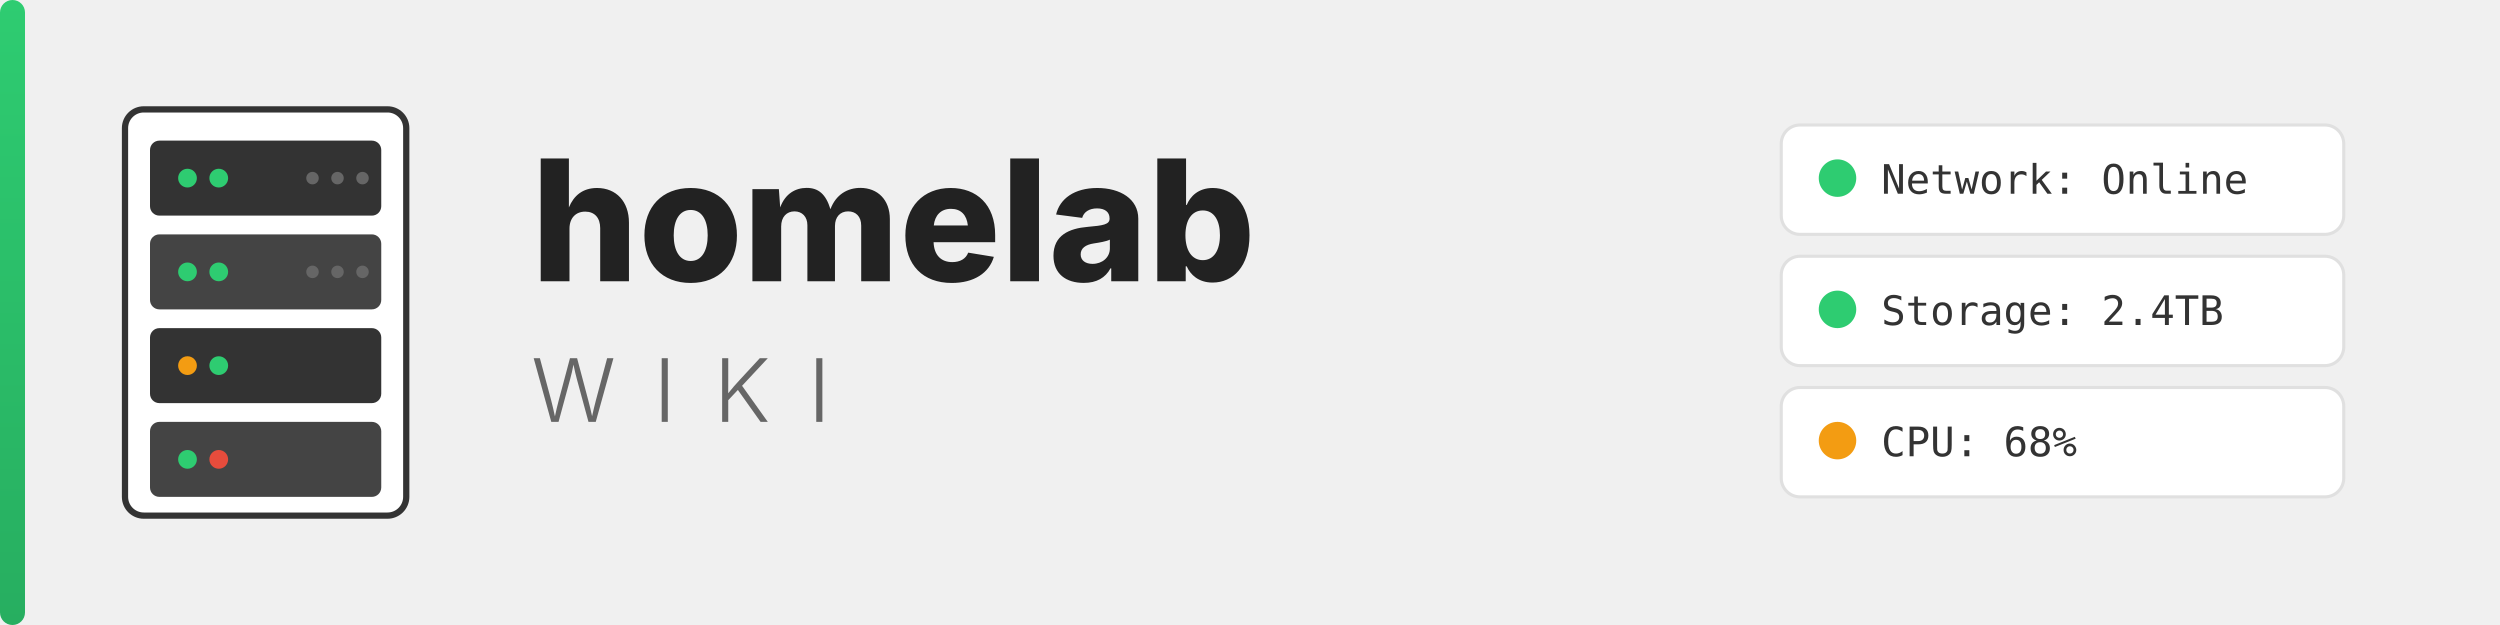
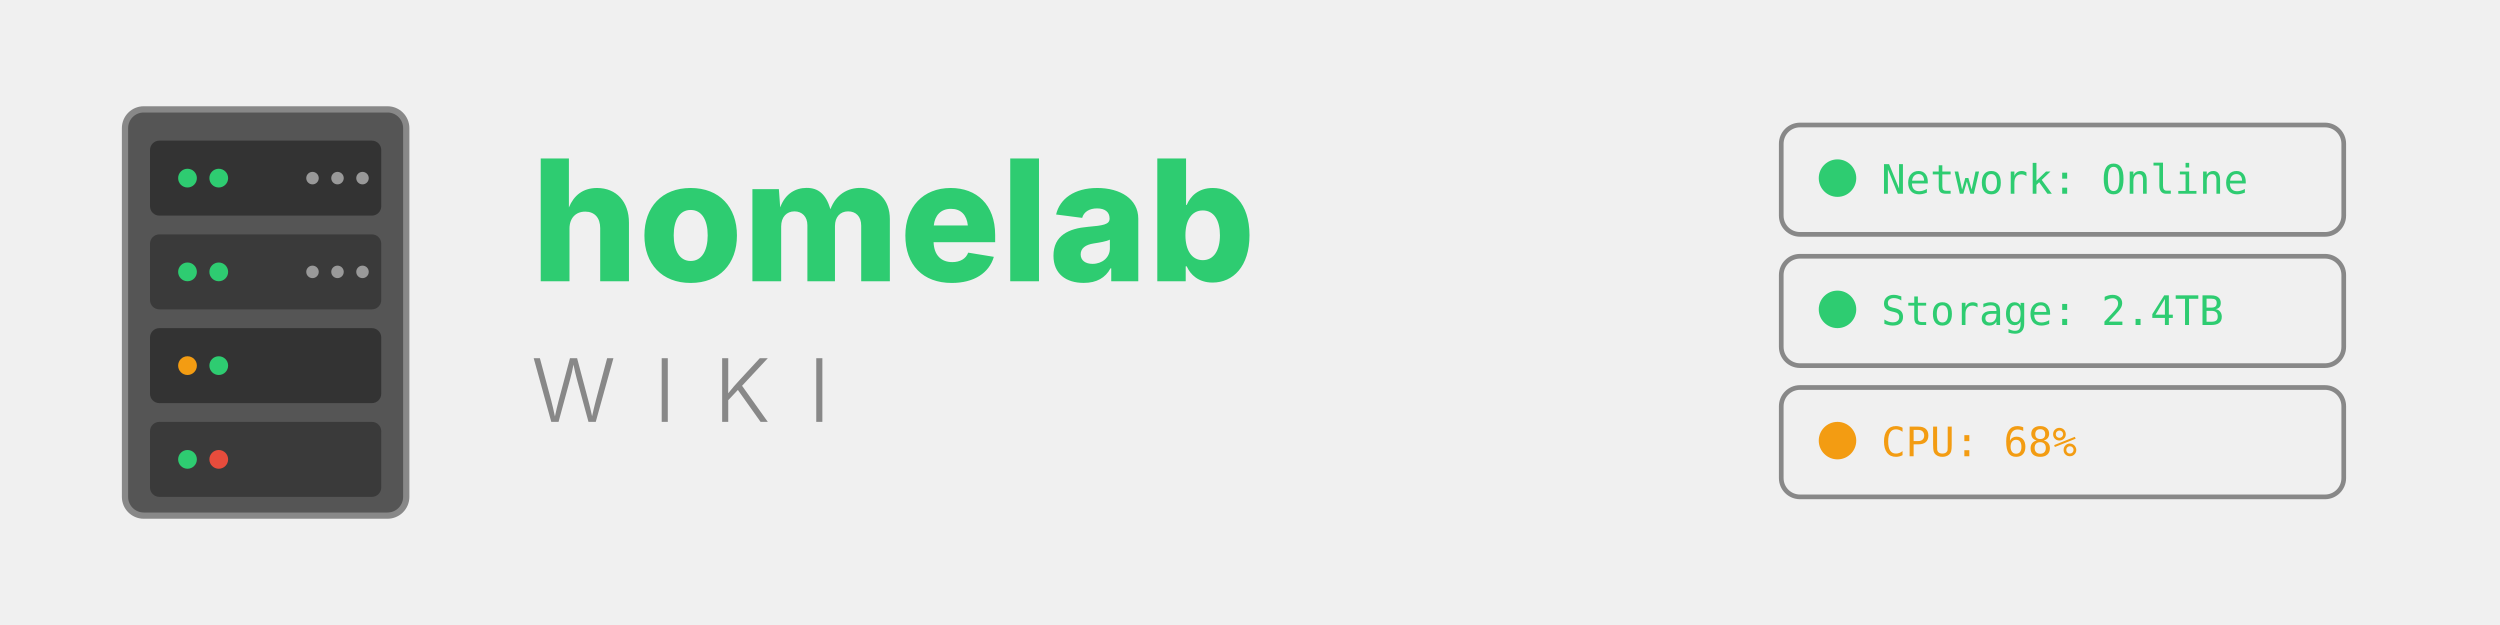
<svg xmlns="http://www.w3.org/2000/svg" viewBox="0 0 800 200" width="800" height="200">
  <defs>
-     <linearGradient id="bg5" x1="0%" y1="0%" x2="100%" y2="0%">
-       <stop offset="0%" style="stop-color:#f5f5f5" />
-       <stop offset="100%" style="stop-color:#e8e8e8" />
-     </linearGradient>
    <linearGradient id="green5" x1="0%" y1="0%" x2="0%" y2="100%">
      <stop offset="0%" style="stop-color:#2ecc71" />
      <stop offset="100%" style="stop-color:#27ae60" />
    </linearGradient>
  </defs>
-   <rect x="0" y="0" width="8" height="200" rx="4" fill="url(#green5)" />
  <g transform="translate(40, 35)">
-     <rect x="0" y="0" width="90" height="130" rx="6" fill="#fff" stroke="#333" stroke-width="2" />
+     <rect x="0" y="0" width="90" height="130" rx="6" fill="#555" stroke="#888" stroke-width="2" />
    <rect x="8" y="10" width="74" height="24" rx="3" fill="#333" />
-     <rect x="8" y="40" width="74" height="24" rx="3" fill="#444" />
+     <rect x="8" y="40" width="74" height="24" rx="3" fill="#3a3a3a" />
    <rect x="8" y="70" width="74" height="24" rx="3" fill="#333" />
-     <rect x="8" y="100" width="74" height="24" rx="3" fill="#444" />
+     <rect x="8" y="100" width="74" height="24" rx="3" fill="#3a3a3a" />
    <circle cx="20" cy="22" r="3" fill="#2ecc71" />
    <circle cx="30" cy="22" r="3" fill="#2ecc71" />
    <circle cx="20" cy="52" r="3" fill="#2ecc71" />
    <circle cx="30" cy="52" r="3" fill="#2ecc71" />
    <circle cx="20" cy="82" r="3" fill="#f39c12" />
    <circle cx="30" cy="82" r="3" fill="#2ecc71" />
    <circle cx="20" cy="112" r="3" fill="#2ecc71" />
    <circle cx="30" cy="112" r="3" fill="#e74c3c" />
-     <circle cx="60" cy="22" r="2" fill="#666" />
-     <circle cx="68" cy="22" r="2" fill="#666" />
-     <circle cx="76" cy="22" r="2" fill="#666" />
-     <circle cx="60" cy="52" r="2" fill="#666" />
-     <circle cx="68" cy="52" r="2" fill="#666" />
-     <circle cx="76" cy="52" r="2" fill="#666" />
+     <circle cx="60" cy="22" r="2" fill="#999" />
+     <circle cx="68" cy="22" r="2" fill="#999" />
+     <circle cx="76" cy="22" r="2" fill="#999" />
+     <circle cx="60" cy="52" r="2" fill="#999" />
+     <circle cx="68" cy="52" r="2" fill="#999" />
+     <circle cx="76" cy="52" r="2" fill="#999" />
  </g>
-   <text x="170" y="90" font-family="-apple-system, 'Helvetica Neue', sans-serif" font-size="54" font-weight="800" fill="#222">homelab</text>
-   <text x="170" y="135" font-family="-apple-system, 'Helvetica Neue', sans-serif" font-size="28" font-weight="300" fill="#666" letter-spacing="12">WIKI</text>
+   <text x="170" y="90" font-family="-apple-system, 'Helvetica Neue', sans-serif" font-size="54" font-weight="800" fill="#2ecc71">homelab</text>
+   <text x="170" y="135" font-family="-apple-system, 'Helvetica Neue', sans-serif" font-size="28" font-weight="300" fill="#888" letter-spacing="12">WIKI</text>
  <g transform="translate(570, 40)">
-     <rect x="0" y="0" width="180" height="35" rx="6" fill="#fff" stroke="#e0e0e0" stroke-width="1" />
+     <rect x="0" y="0" width="180" height="35" rx="6" fill="none" stroke="#888" stroke-width="1.5" />
    <circle cx="18" cy="17" r="6" fill="#2ecc71" />
-     <text x="32" y="22" font-family="monospace" font-size="13" fill="#333">Network: Online</text>
-     <rect x="0" y="42" width="180" height="35" rx="6" fill="#fff" stroke="#e0e0e0" stroke-width="1" />
+     <text x="32" y="22" font-family="monospace" font-size="13" fill="#2ecc71">Network: Online</text>
+     <rect x="0" y="42" width="180" height="35" rx="6" fill="none" stroke="#888" stroke-width="1.5" />
    <circle cx="18" cy="59" r="6" fill="#2ecc71" />
-     <text x="32" y="64" font-family="monospace" font-size="13" fill="#333">Storage: 2.4TB</text>
-     <rect x="0" y="84" width="180" height="35" rx="6" fill="#fff" stroke="#e0e0e0" stroke-width="1" />
+     <text x="32" y="64" font-family="monospace" font-size="13" fill="#2ecc71">Storage: 2.4TB</text>
+     <rect x="0" y="84" width="180" height="35" rx="6" fill="none" stroke="#888" stroke-width="1.5" />
    <circle cx="18" cy="101" r="6" fill="#f39c12" />
-     <text x="32" y="106" font-family="monospace" font-size="13" fill="#333">CPU: 68%</text>
+     <text x="32" y="106" font-family="monospace" font-size="13" fill="#f39c12">CPU: 68%</text>
  </g>
</svg>
